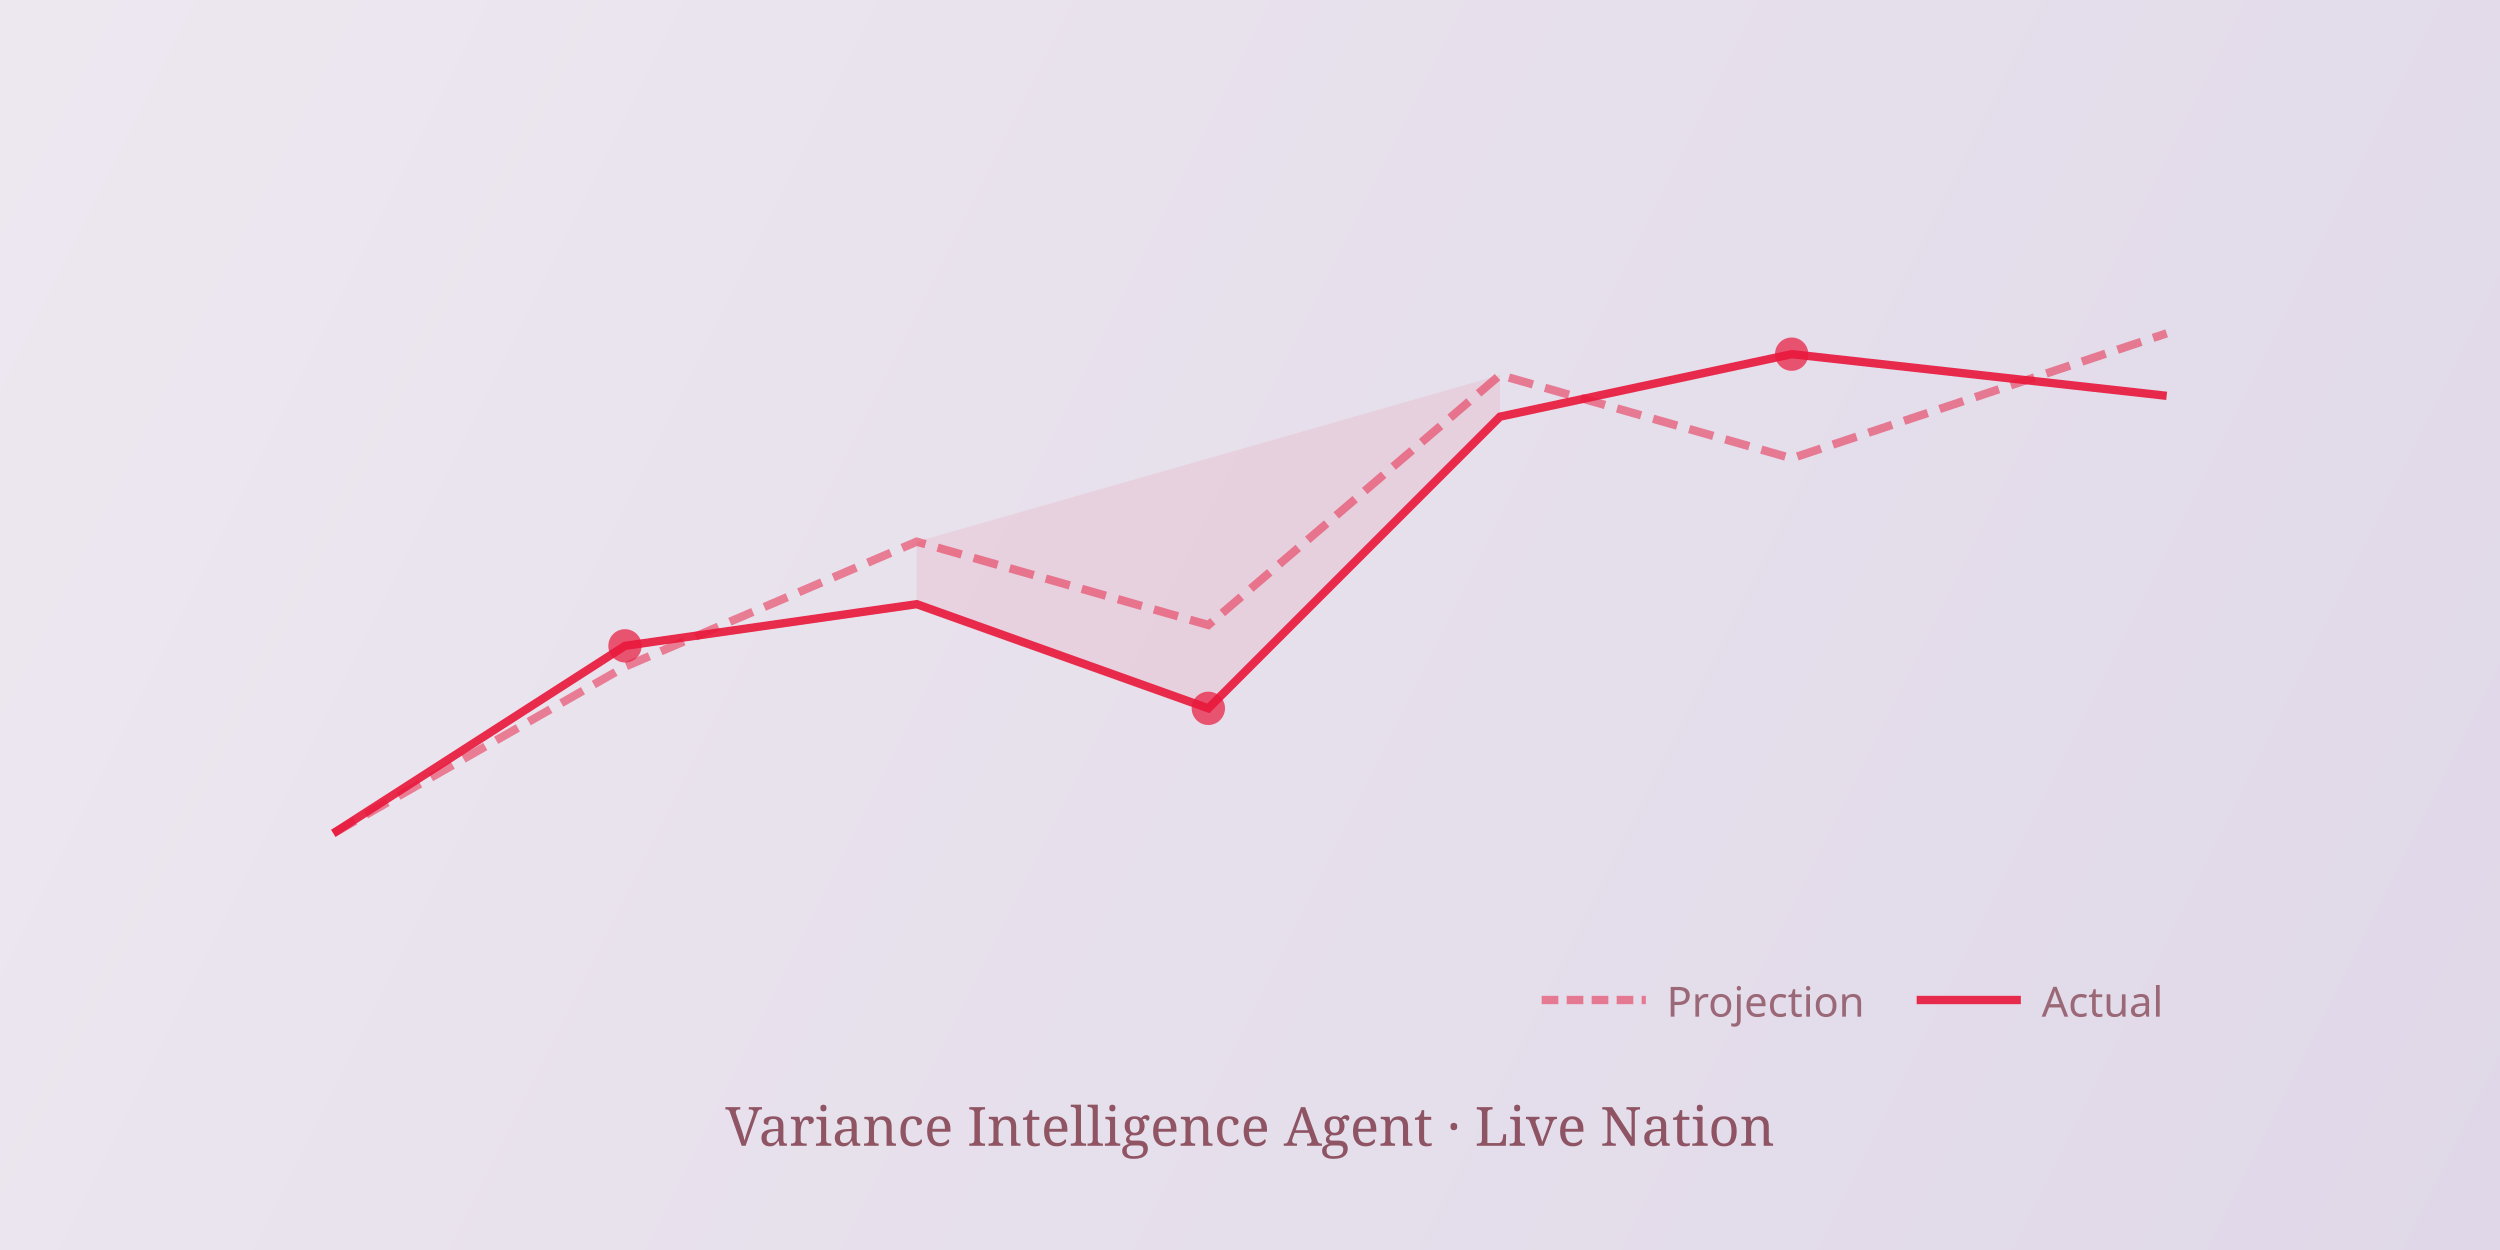
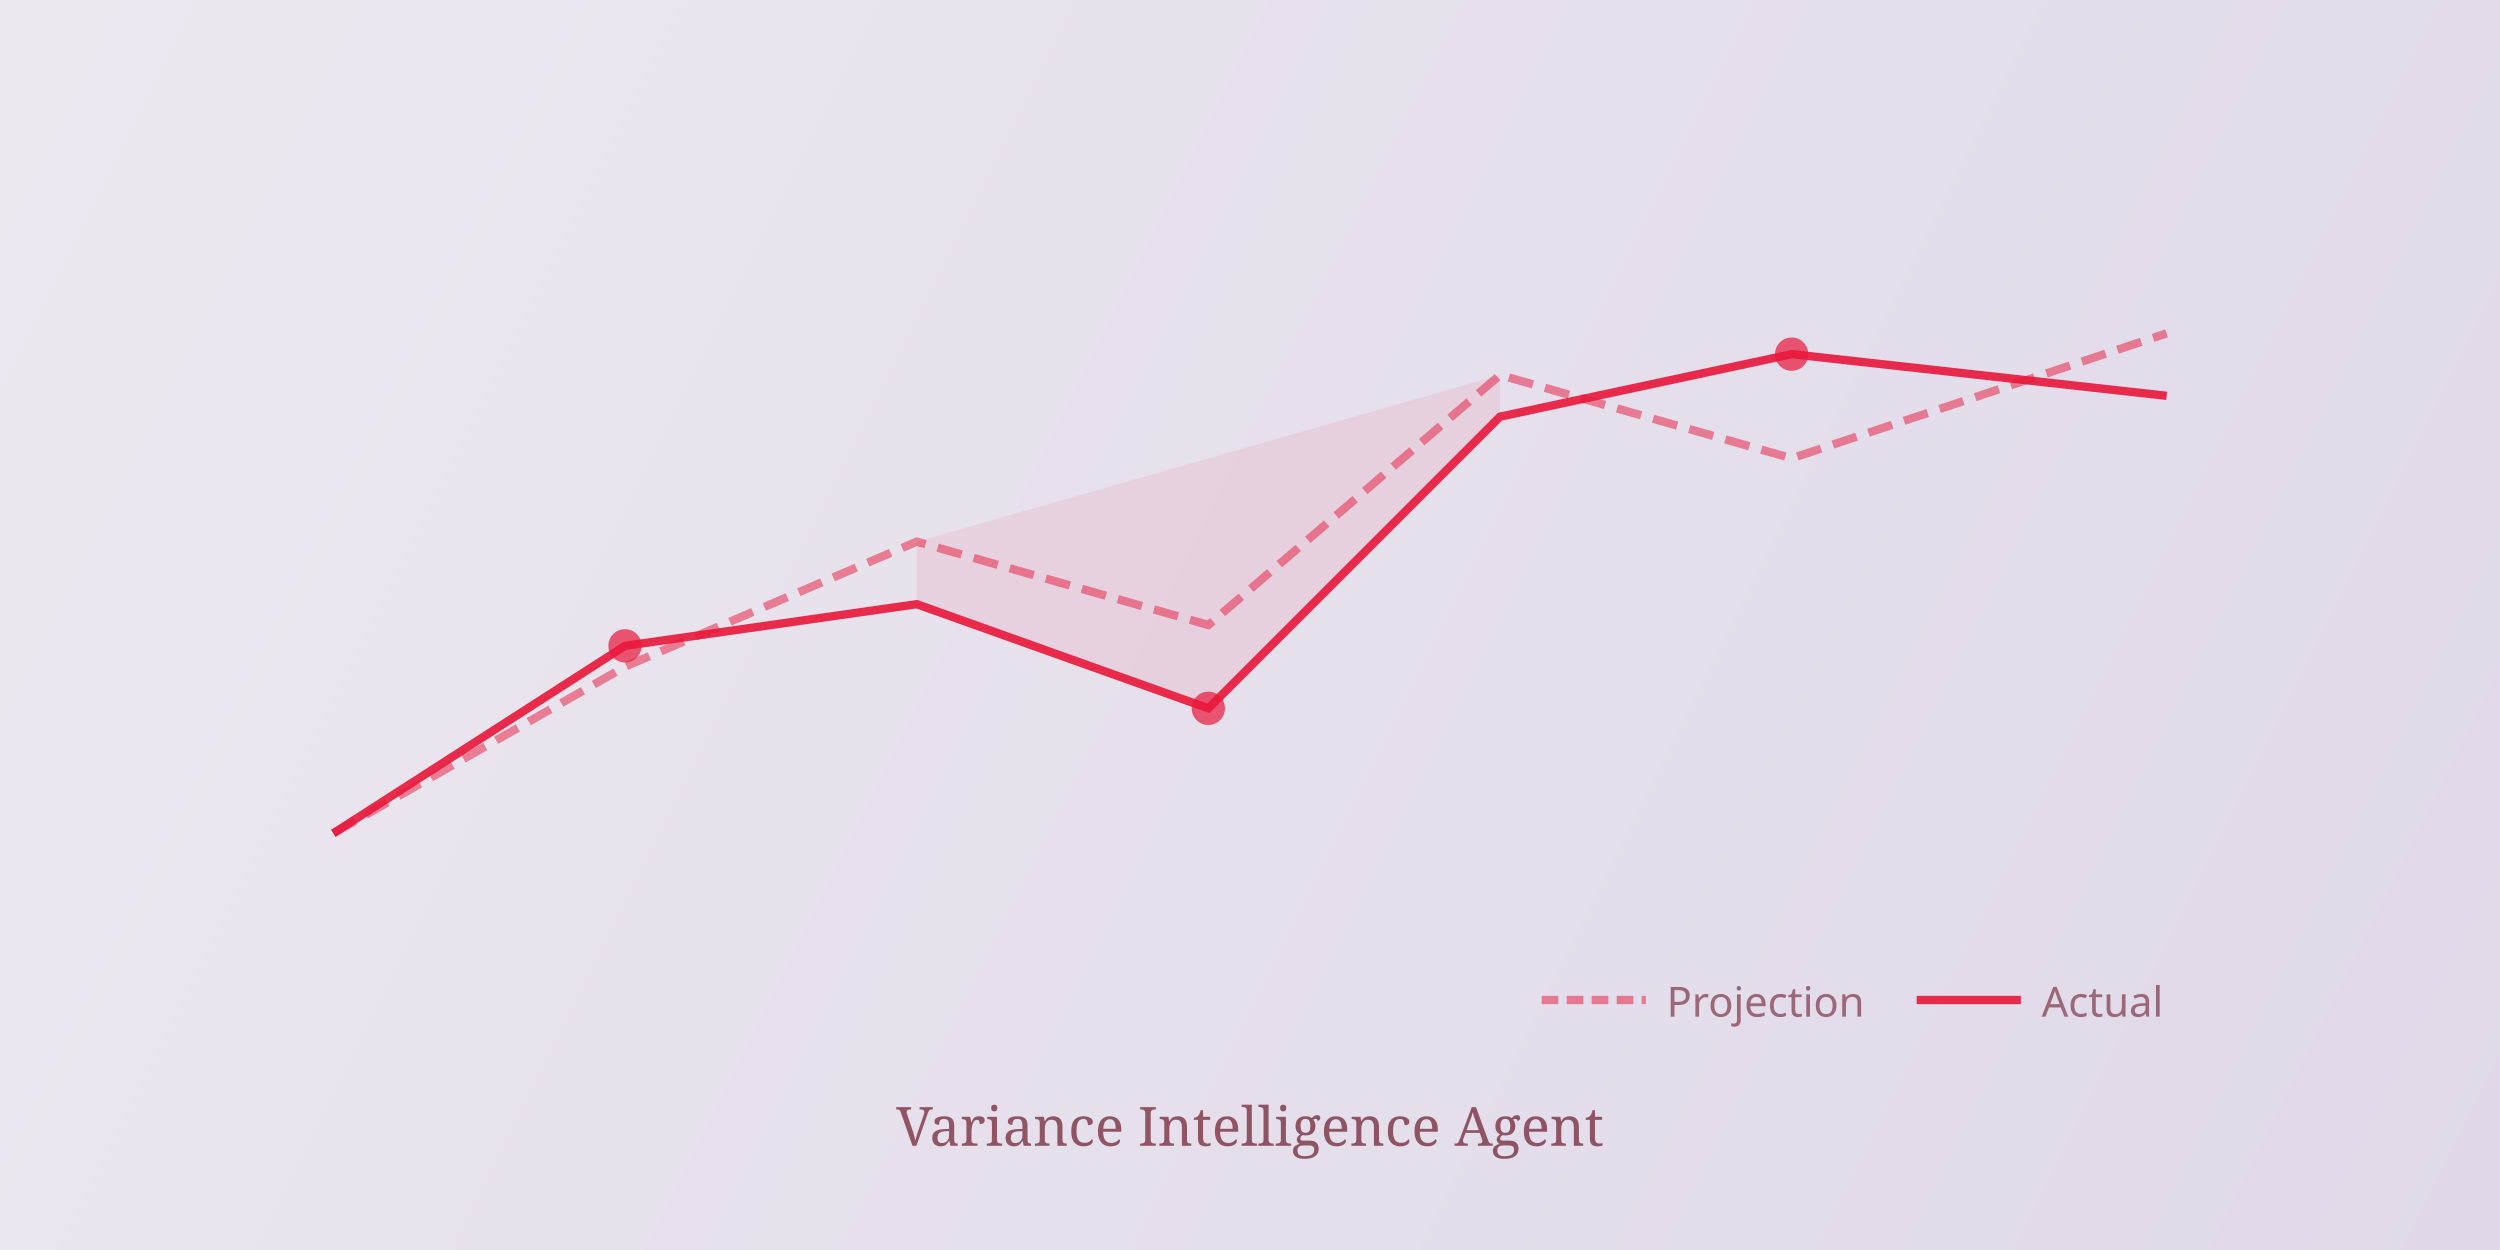
<svg xmlns="http://www.w3.org/2000/svg" width="600" height="300" viewBox="0 0 600 300" fill="none">
  <defs>
    <linearGradient id="grad3" x1="0" y1="0" x2="600" y2="300" gradientUnits="userSpaceOnUse">
      <stop offset="0%" stop-color="#EDE8F0" />
      <stop offset="100%" stop-color="#E0D8E8" />
    </linearGradient>
  </defs>
  <rect width="600" height="300" fill="url(#grad3)" />
  <polyline points="80,200 150,160 220,130 290,150 360,90 430,110 520,80" stroke="#E8173A" stroke-opacity="0.5" stroke-width="2" fill="none" stroke-dasharray="6,3" />
  <polyline points="80,200 150,155 220,145 290,170 360,100 430,85 520,95" stroke="#E8173A" stroke-opacity="0.9" stroke-width="2" fill="none" />
  <polygon points="220,130 220,145 290,170 360,100 360,90" fill="#E8173A" opacity="0.08" />
  <circle cx="150" cy="155" r="4" fill="#E8173A" opacity="0.7" />
  <circle cx="290" cy="170" r="4" fill="#E8173A" opacity="0.7" />
  <circle cx="430" cy="85" r="4" fill="#E8173A" opacity="0.7" />
  <line x1="370" y1="240" x2="395" y2="240" stroke="#E8173A" stroke-opacity="0.5" stroke-width="2" stroke-dasharray="4,2" />
  <text x="400" y="244" font-family="sans-serif" font-size="10" fill="#6B1A2A" opacity="0.6">Projection</text>
  <line x1="460" y1="240" x2="485" y2="240" stroke="#E8173A" stroke-opacity="0.9" stroke-width="2" />
  <text x="490" y="244" font-family="sans-serif" font-size="10" fill="#6B1A2A" opacity="0.6">Actual</text>
-   <text x="300" y="275" font-family="Georgia, serif" font-size="13" fill="#6B1A2A" text-anchor="middle" opacity="0.7">Variance Intelligence Agent · Live Nation</text>
+   <text x="300" y="275" font-family="Georgia, serif" font-size="13" fill="#6B1A2A" text-anchor="middle" opacity="0.7">Variance Intelligence Agent</text>
</svg>
